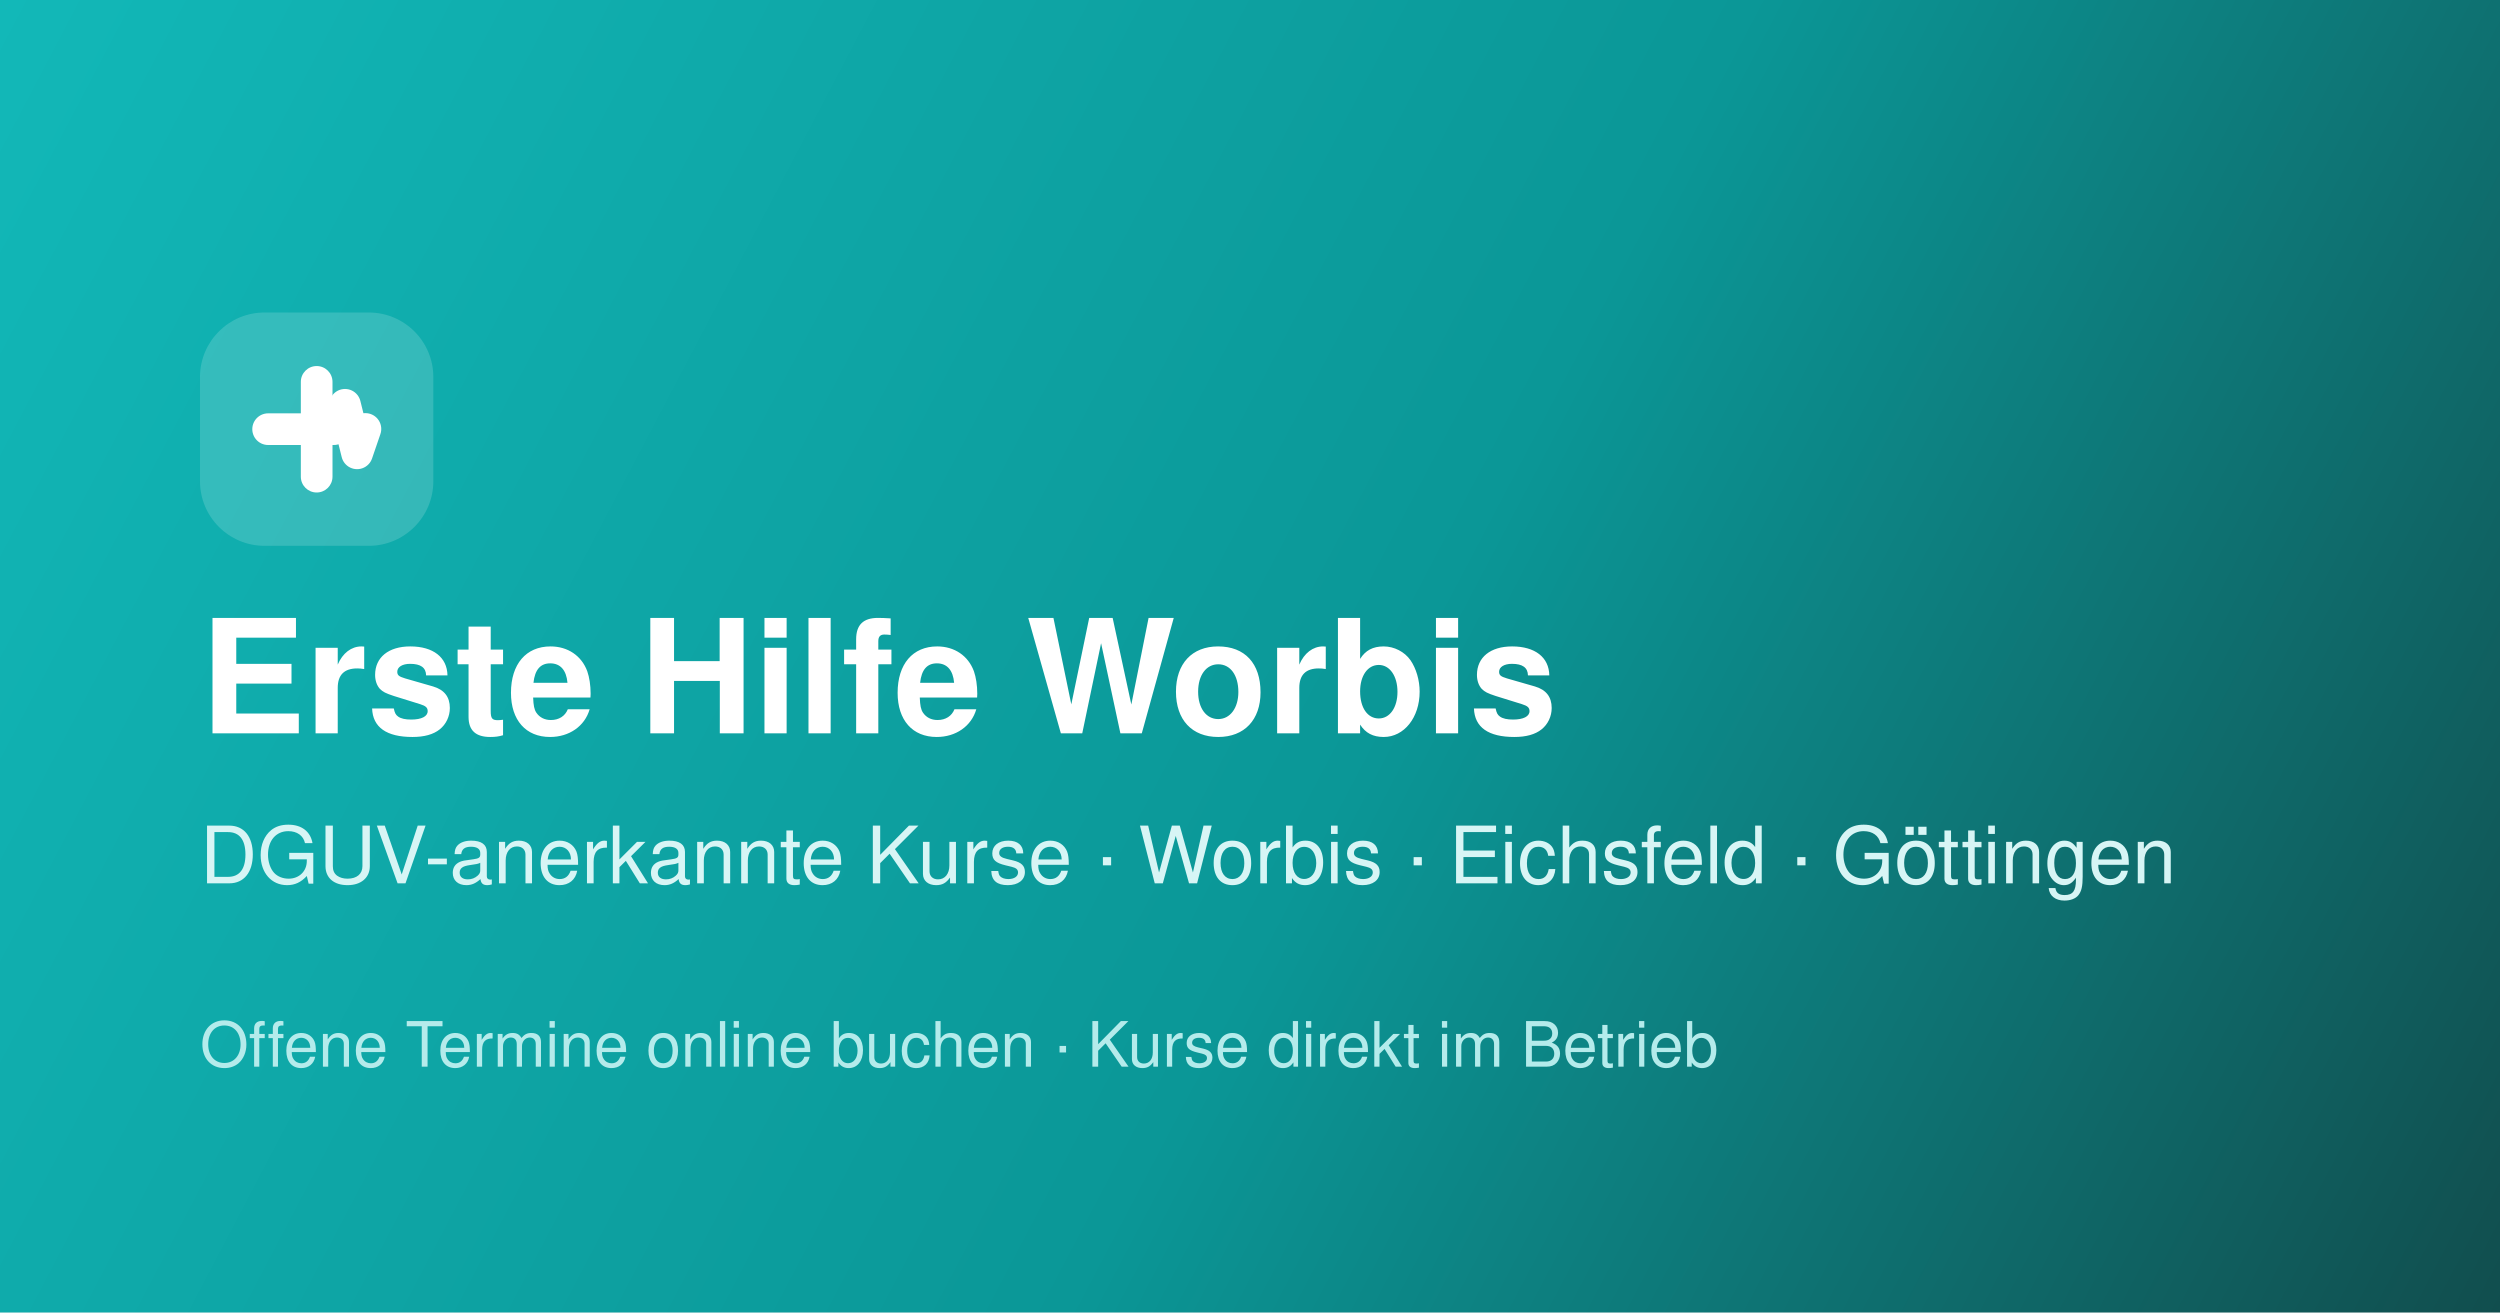
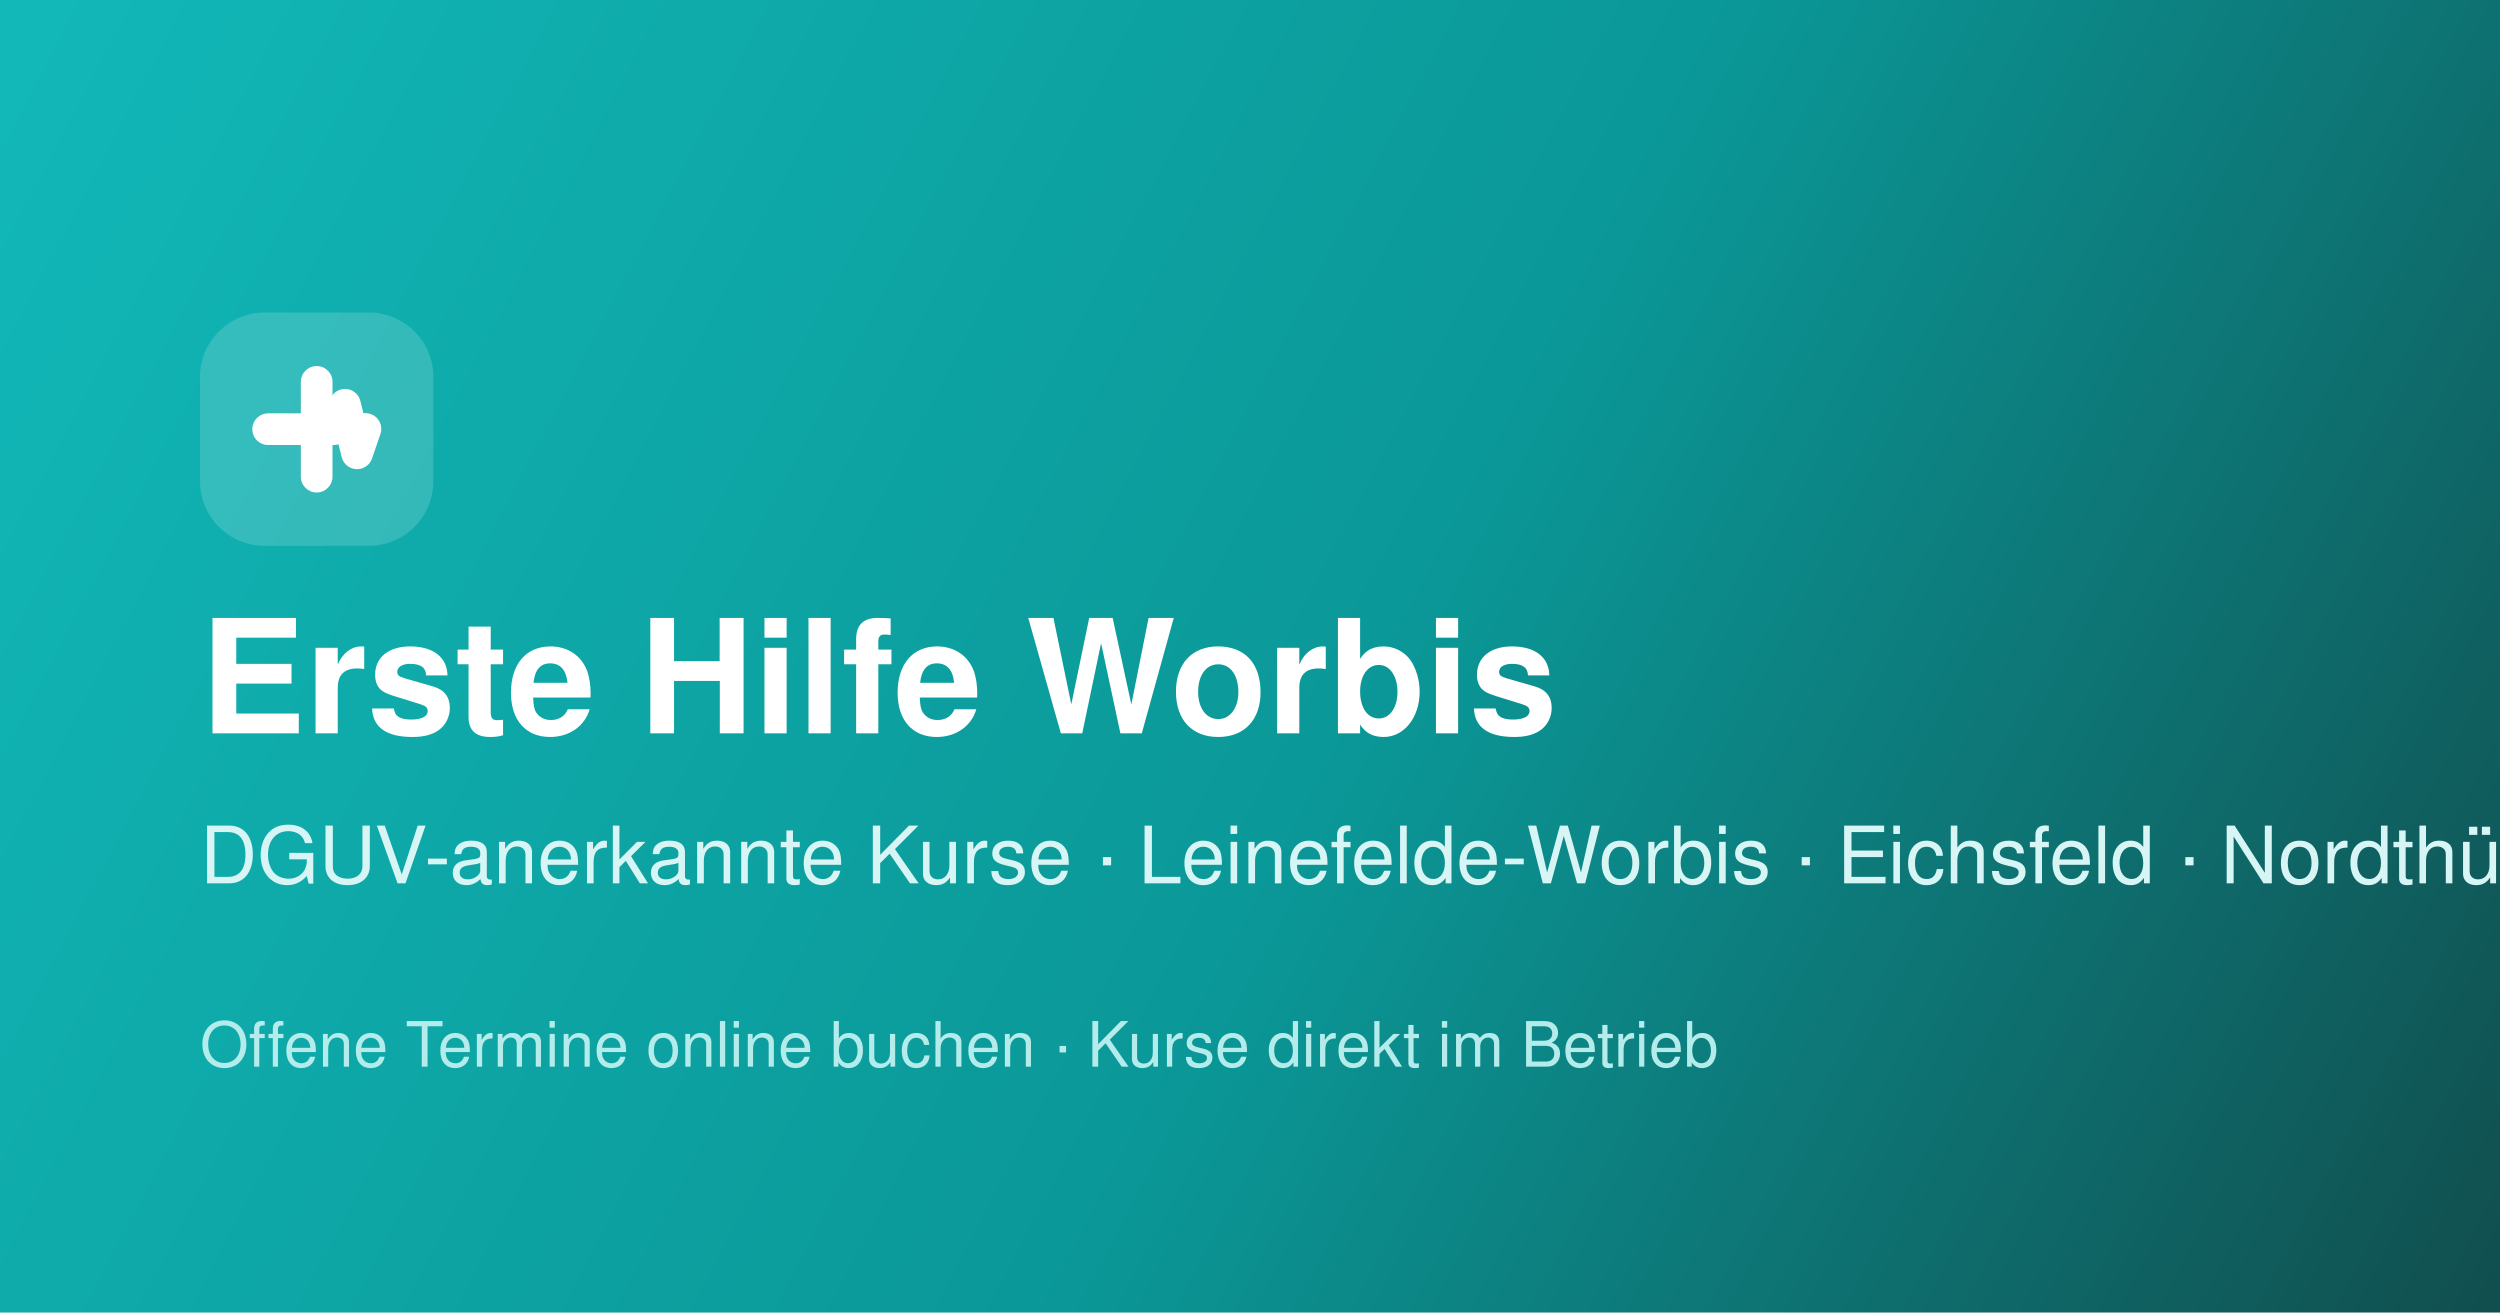
<svg xmlns="http://www.w3.org/2000/svg" width="1200" height="630" viewBox="0 0 1200 630">
  <defs>
    <linearGradient id="bg" x1="0" y1="0" x2="1200" y2="630" gradientUnits="userSpaceOnUse">
      <stop offset="0" stop-color="#12B8B8" />
      <stop offset=".55" stop-color="#0B9797" />
      <stop offset="1" stop-color="#114E4E" />
    </linearGradient>
  </defs>
  <rect width="1200" height="630" fill="url(#bg)" />
  <g transform="translate(96,150)">
    <rect x="0" y="0" width="112" height="112" rx="31" fill="#fff" fill-opacity=".16" />
    <rect x="48.4" y="25.7" width="15.2" height="60.7" rx="7.6" fill="#fff" />
    <path d="M32.7 56h31.5l5.4-11.7 5.8 23.3 4-11.7H79.3" fill="none" stroke="#fff" stroke-width="15.2" stroke-linecap="round" stroke-linejoin="round" />
  </g>
  <text x="96" y="352" font-family="Helvetica,Arial,sans-serif" font-size="76" font-weight="700" fill="#fff">Erste Hilfe Worbis</text>
-   <text x="96" y="424" font-family="Helvetica,Arial,sans-serif" font-size="38" fill="#D7F5F5">DGUV-anerkannte Kurse · Worbis · Eichsfeld · Göttingen</text>
+   <text x="96" y="424" font-family="Helvetica,Arial,sans-serif" font-size="38" fill="#D7F5F5">DGUV-anerkannte Kurse · Leinefelde-Worbis · Eichsfeld · Nordthüringen</text>
  <text x="96" y="512" font-family="Helvetica,Arial,sans-serif" font-size="30" fill="#B4EBEB">Offene Termine online buchen · Kurse direkt im Betrieb</text>
</svg>
